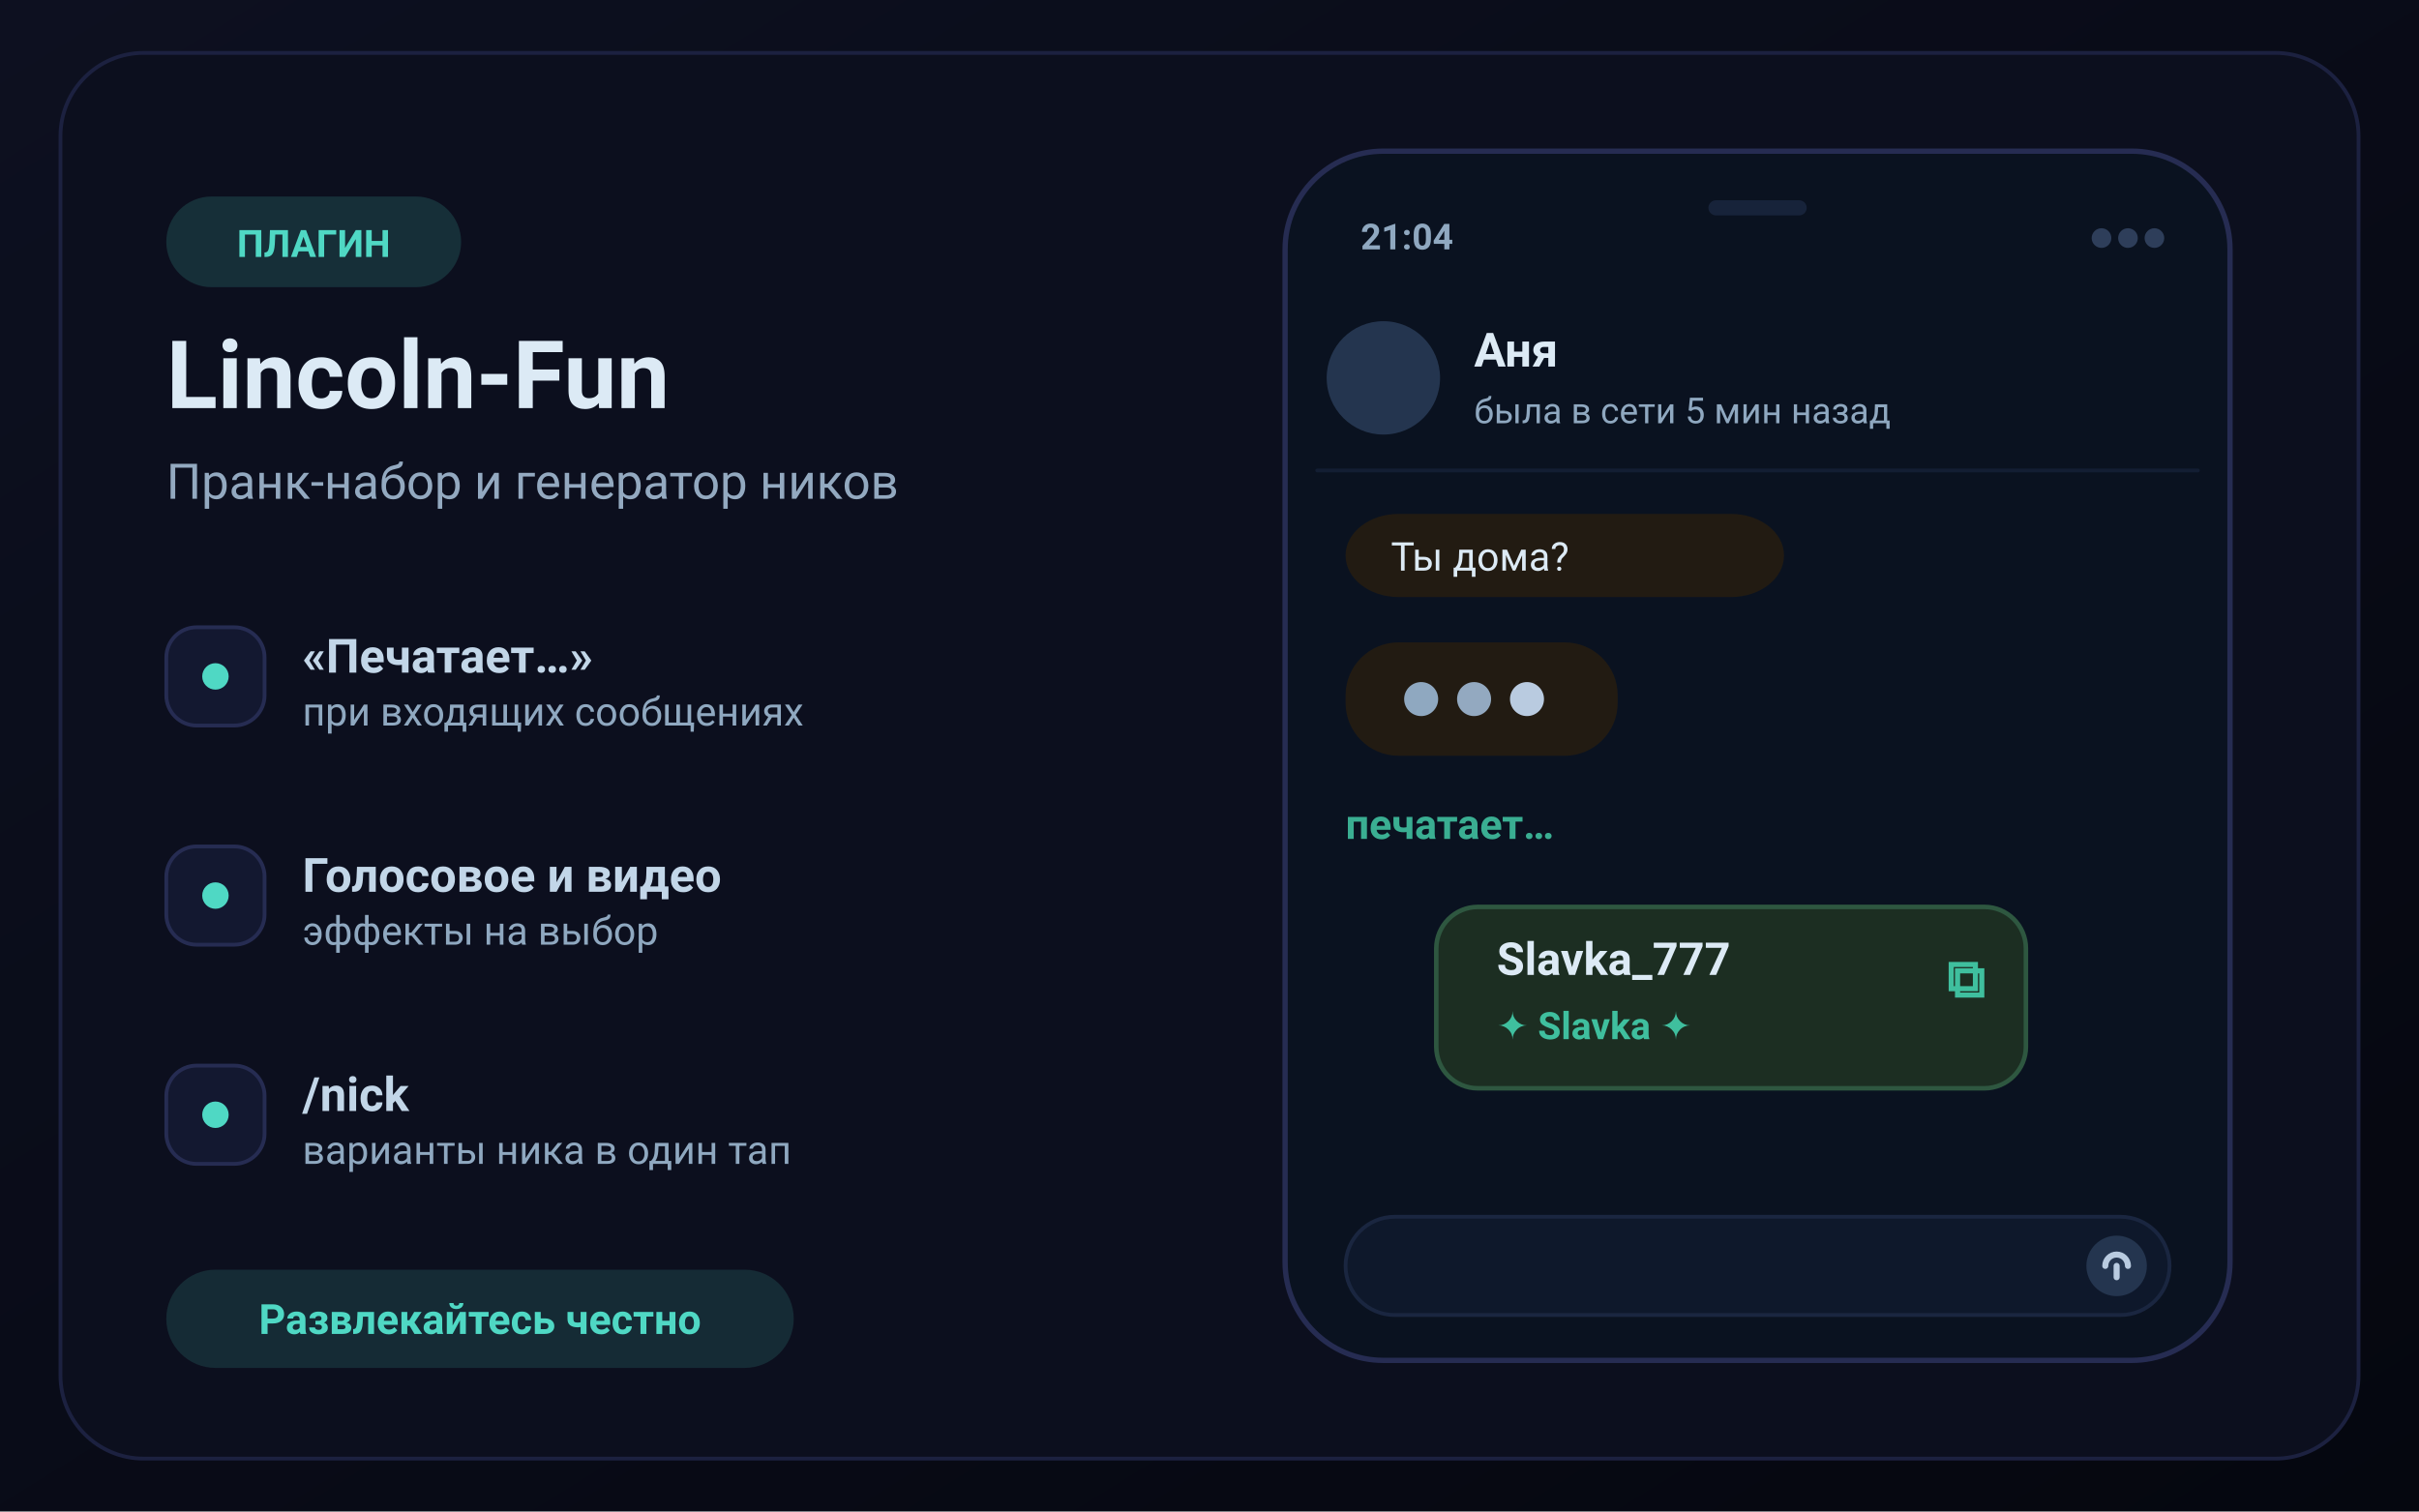
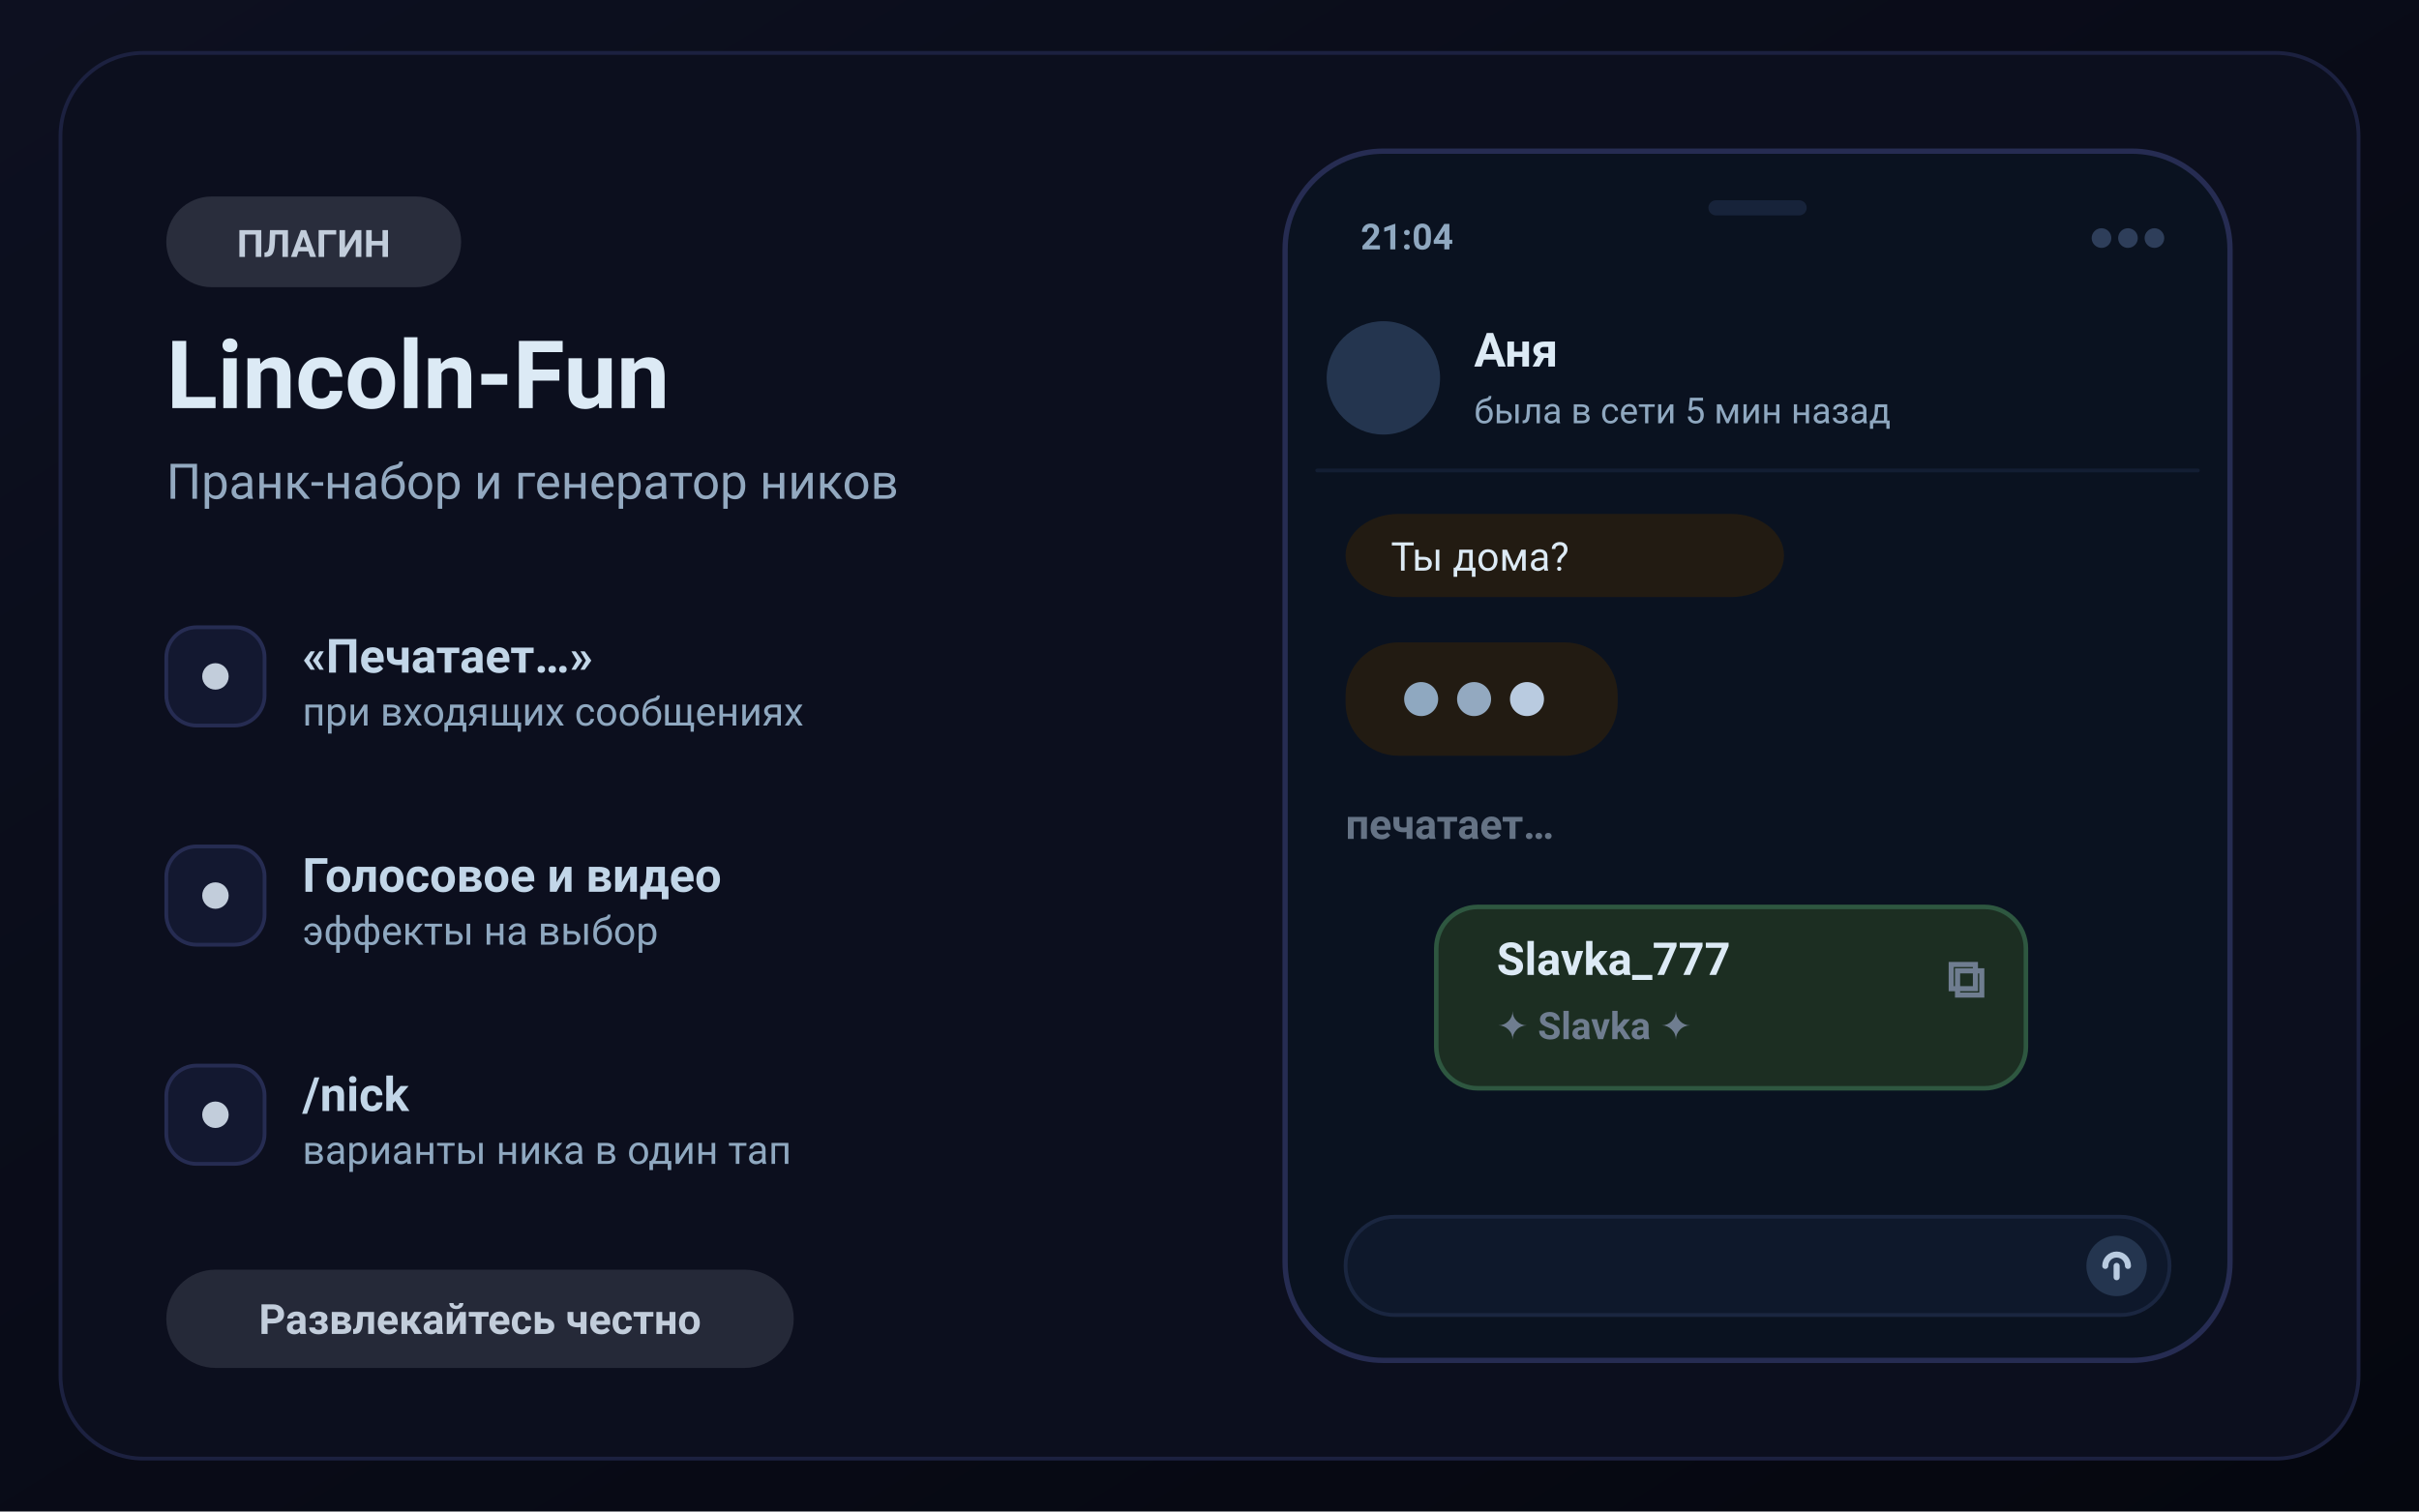
<svg xmlns="http://www.w3.org/2000/svg" width="640" height="400" viewBox="0 0 640 400" font-family="'Segoe UI', Roboto, system-ui, sans-serif">
  <defs>
    <linearGradient id="bg" x1="0" y1="0" x2="1" y2="1">
      <stop offset="0" stop-color="#0d1020" />
      <stop offset="1" stop-color="#05070f" />
    </linearGradient>
    <linearGradient id="nft" x1="0" y1="0" x2="1" y2="1">
-       <stop offset="0" stop-color="#8FE8DC" />
-       <stop offset="1" stop-color="#1E8F83" />
+       <stop offset="0" stop-color="#d8dfe8" />
+       <stop offset="1" stop-color="#3a4454" />
    </linearGradient>
  </defs>
  <rect width="640" height="400" fill="url(#bg)" />
  <rect x="16" y="14" width="608" height="372" rx="22" fill="#0c0f1e" stroke="#1c2140" />
-   <rect x="44" y="52" width="78" height="24" rx="12" fill="#4FD8C4" fill-opacity="0.16" />
-   <text x="83" y="68" font-size="10" fill="#4FD8C4" font-weight="700" text-anchor="middle">ПЛАГИН</text>
+   <rect x="44" y="52" width="78" height="24" rx="12" fill="#c2cddb" fill-opacity="0.16" />
+   <text x="83" y="68" font-size="10" fill="#c2cddb" font-weight="700" text-anchor="middle">ПЛАГИН</text>
  <text x="44" y="108" font-size="25" fill="#DCEAF5" font-weight="700">Lincoln-Fun</text>
  <text x="44" y="132" font-size="13" fill="#93A9C0">Пранк-набор и генератор ников</text>
  <rect x="44" y="166" width="26" height="26" rx="8" fill="#131830" stroke="#262c52" stroke-width="1" />
-   <circle cx="57" cy="179" r="3.5" fill="#4FD8C4" />
+   <circle cx="57" cy="179" r="3.5" fill="#c2cddb" />
  <text x="80" y="178" font-size="12.5" fill="#C2D6E8" font-weight="600">«Печатает…»</text>
  <text x="80" y="192" font-size="10.5" fill="#8FA8C0">при входящих сообщениях</text>
  <rect x="44" y="224" width="26" height="26" rx="8" fill="#131830" stroke="#262c52" stroke-width="1" />
-   <circle cx="57" cy="237" r="3.5" fill="#4FD8C4" />
+   <circle cx="57" cy="237" r="3.5" fill="#c2cddb" />
  <text x="80" y="236" font-size="12.5" fill="#C2D6E8" font-weight="600">Голосовое и видео</text>
  <text x="80" y="250" font-size="10.5" fill="#8FA8C0">эффекты на выбор</text>
  <rect x="44" y="282" width="26" height="26" rx="8" fill="#131830" stroke="#262c52" stroke-width="1" />
-   <circle cx="57" cy="295" r="3.5" fill="#4FD8C4" />
+   <circle cx="57" cy="295" r="3.5" fill="#c2cddb" />
  <text x="80" y="294" font-size="12.5" fill="#C2D6E8" font-weight="600">/nick</text>
  <text x="80" y="308" font-size="10.5" fill="#8FA8C0">варианты ника в один тап</text>
-   <rect x="44" y="336" width="166.0" height="26" rx="13" fill="#4FD8C4" fill-opacity="0.14" />
-   <text x="127.0" y="353" font-size="11" fill="#4FD8C4" font-weight="700" text-anchor="middle">Развлекайтесь честно</text>
+   <rect x="44" y="336" width="166.0" height="26" rx="13" fill="#c2cddb" fill-opacity="0.14" />
+   <text x="127.0" y="353" font-size="11" fill="#c2cddb" font-weight="700" text-anchor="middle">Развлекайтесь честно</text>
  <rect x="340" y="40" width="250" height="320" rx="26" fill="#0A1220" stroke="#262c52" stroke-width="1.4" />
  <rect x="348" y="48" width="234" height="304" rx="20" fill="#0A1220" />
  <rect x="452" y="53" width="26" height="4" rx="2" fill="#17233A" />
  <text x="360" y="66" font-size="9.5" fill="#8FA8C0" font-weight="600">21:04</text>
  <circle cx="556" cy="63" r="2.6" fill="#2E3E5A" />
  <circle cx="563" cy="63" r="2.6" fill="#2E3E5A" />
  <circle cx="570" cy="63" r="2.6" fill="#2E3E5A" />
  <circle cx="366" cy="100" r="15" fill="#24354F" />
  <text x="390" y="97" font-size="12.5" fill="#DCEAF5" font-weight="700">Аня</text>
  <text x="390" y="112" font-size="9.5" fill="#8FA8C0">была в сети 5 мин назад</text>
  <rect x="348" y="124" width="234" height="1" rx="0.5" fill="#131E33" />
  <rect x="356" y="136" width="116" height="22" rx="14" fill="#221b12" />
  <text x="368" y="151" font-size="10.5" fill="#DCEAF5">Ты дома?</text>
  <rect x="356" y="170" width="72" height="30" rx="14" fill="#221b12" />
  <circle cx="376" cy="185" r="4.5" fill="#8FA8C0" />
  <circle cx="390" cy="185" r="4.5" fill="#93A9C0" />
  <circle cx="404" cy="185" r="4.5" fill="#B9CBE0" />
-   <text x="356" y="222" font-size="11" fill="#3FBF9E" font-weight="700" opacity="0.9" text-anchor="">печатает…</text>
+   <text x="356" y="222" font-size="11" fill="#6f7d90" font-weight="700" opacity="0.9" text-anchor="">печатает…</text>
  <rect x="380" y="240" width="156" height="48" rx="11" fill="#1c2e22" stroke="#2e5740" stroke-width="1.2" />
  <text x="396" y="258" font-size="12" fill="#DCEAF5" font-weight="700">Slavka_777</text>
-   <text x="396" y="275" font-size="10" fill="#3FBF9E" font-weight="600">✦ Slavka ✦</text>
-   <text x="520" y="264" font-size="14" fill="#3FBF9E" font-weight="700" text-anchor="middle">⧉</text>
+   <text x="396" y="275" font-size="10" fill="#6f7d90" font-weight="600">✦ Slavka ✦</text>
+   <text x="520" y="264" font-size="14" fill="#6f7d90" font-weight="700" text-anchor="middle">⧉</text>
  <rect x="356" y="322" width="218" height="26" rx="13" fill="#0E182B" stroke="#1A2640" stroke-width="1" />
  <circle cx="560" cy="335" r="8" fill="#24354F" />
  <path d="M557 335 a3 3 0 0 1 6 0 M560 335 v3" stroke="#B9CBE0" stroke-width="1.6" stroke-linecap="round" fill="none" />
</svg>
